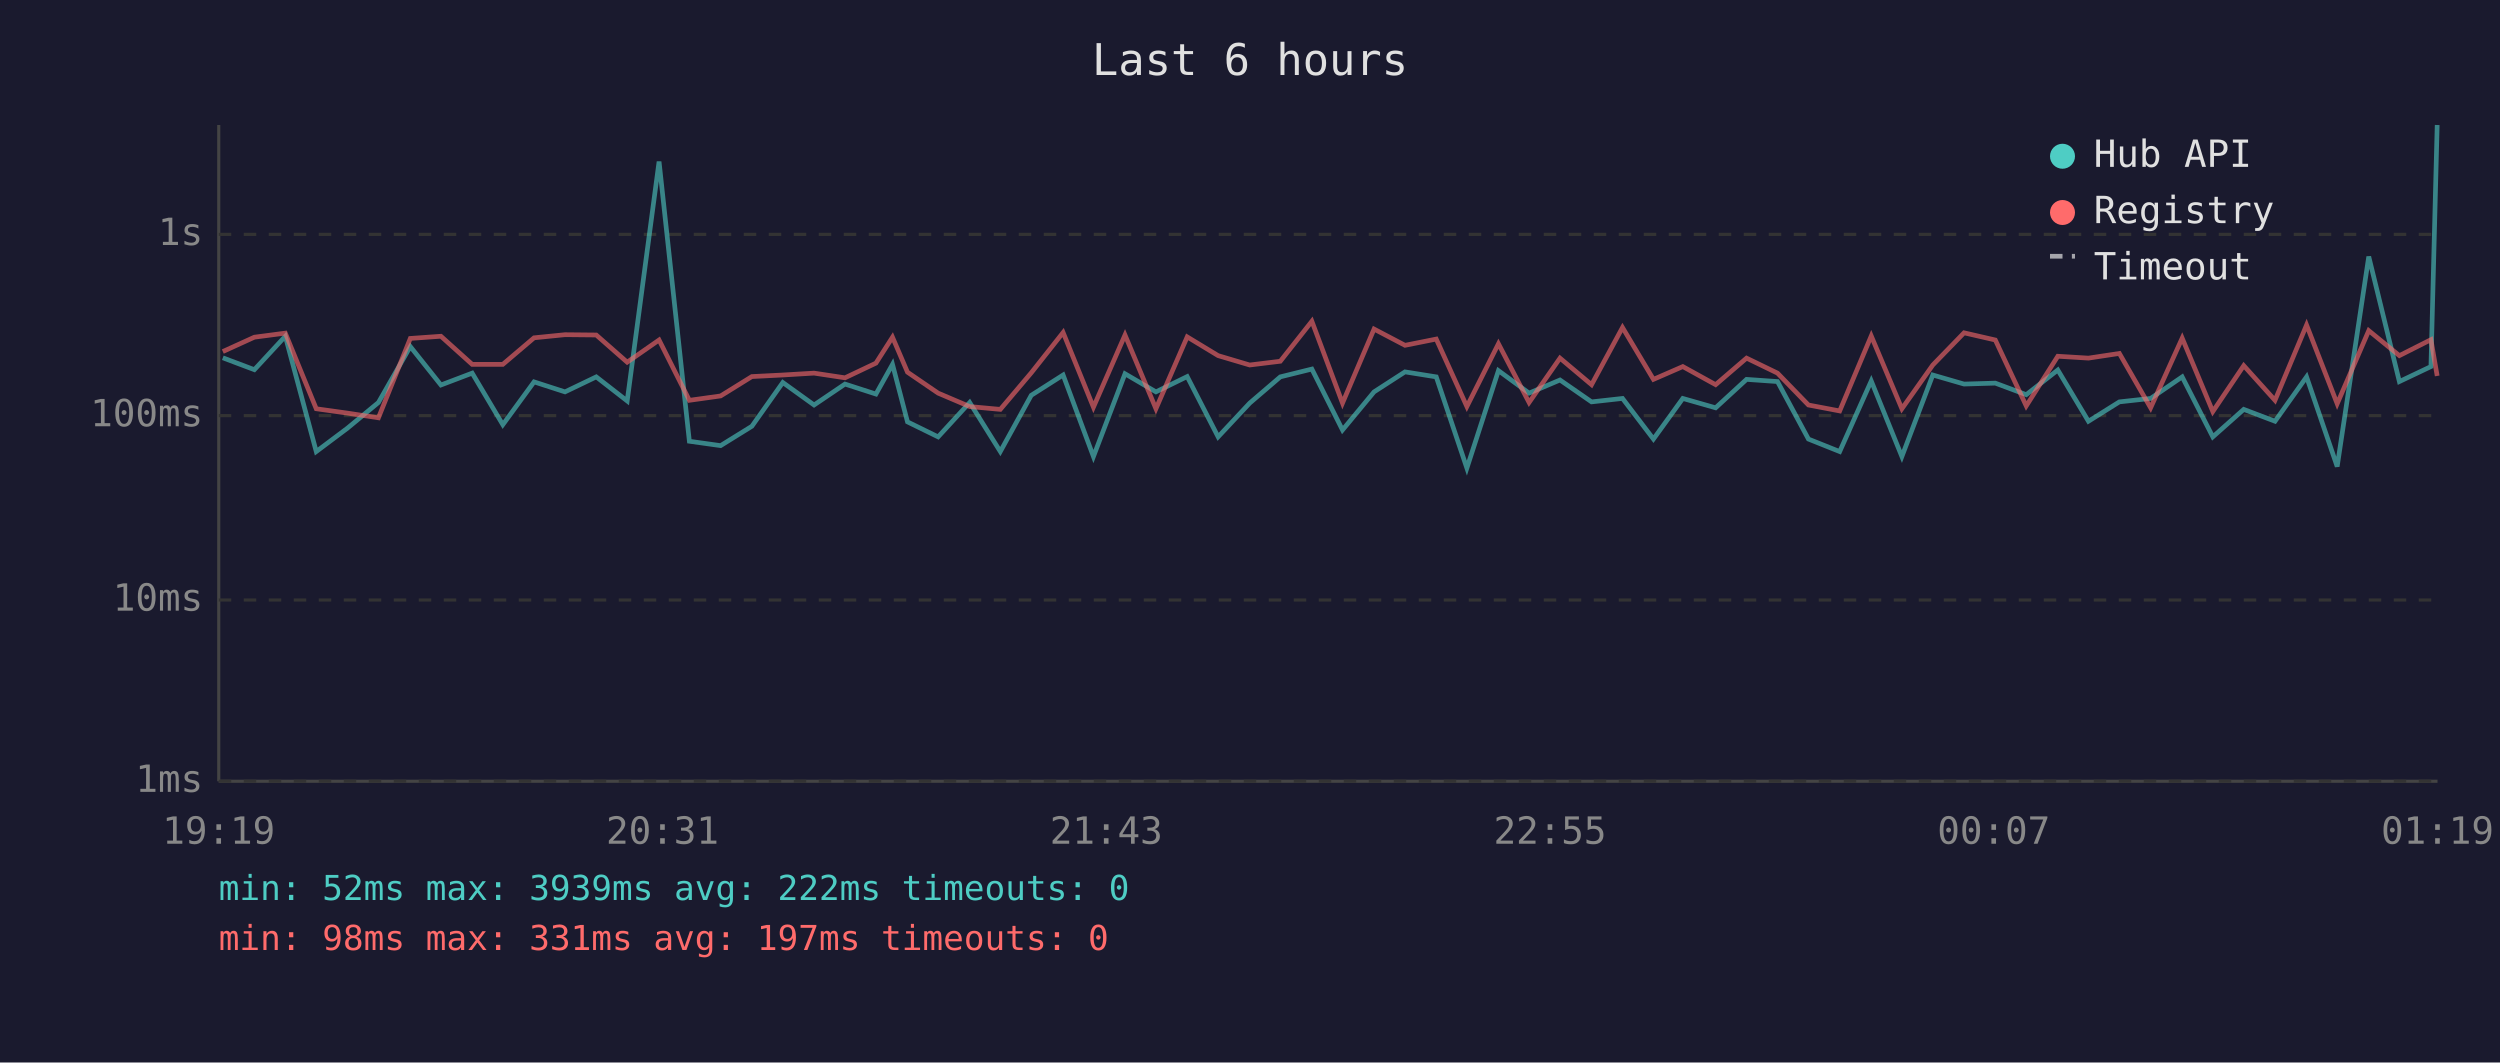
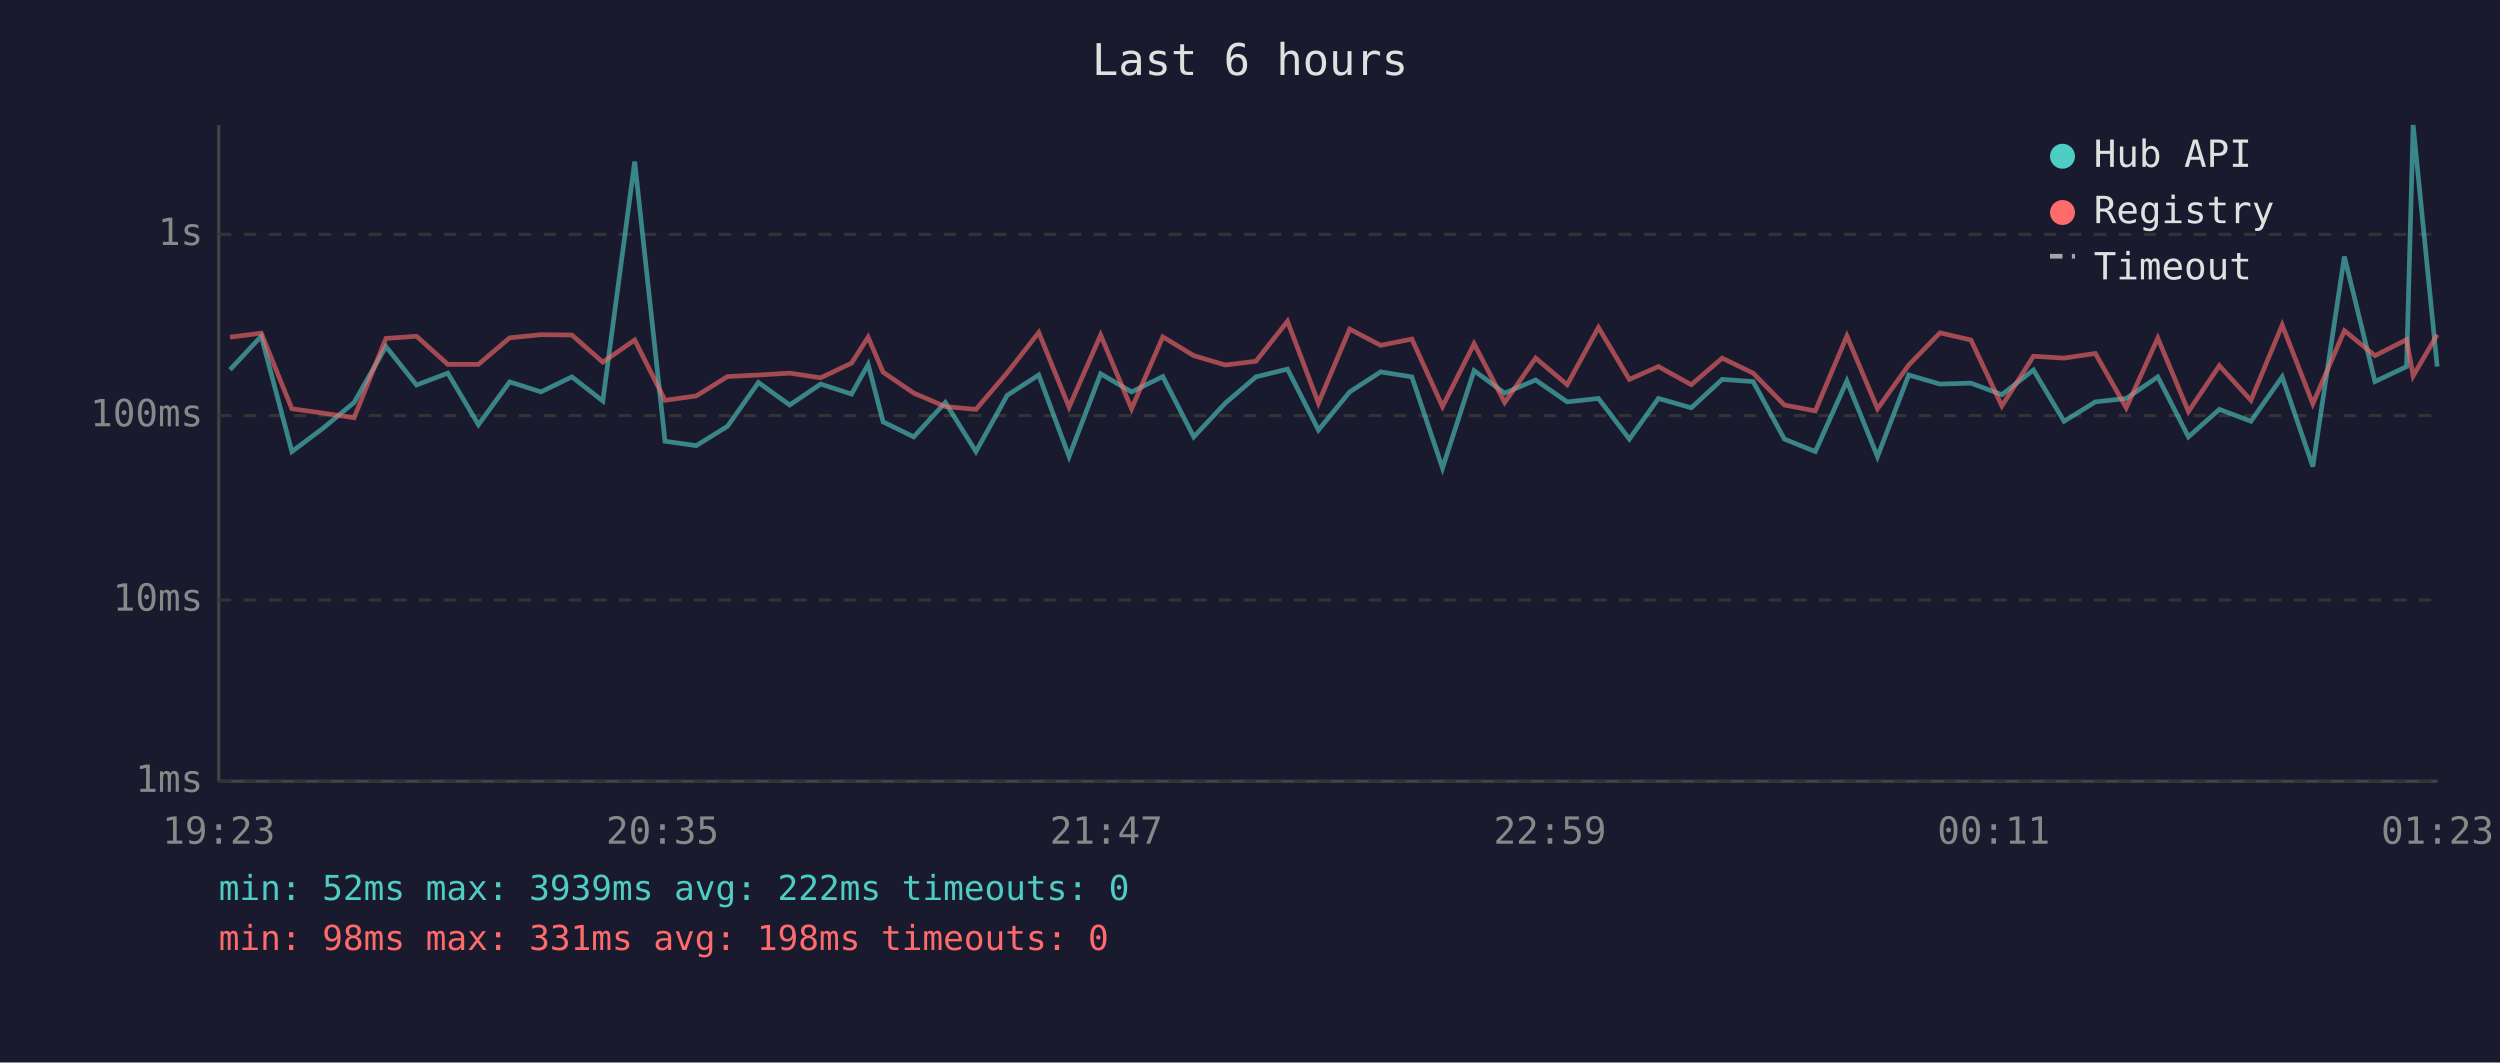
<svg xmlns="http://www.w3.org/2000/svg" viewBox="0 0 800 340" font-family="monospace" font-size="12">
  <rect width="800" height="340" fill="#1a1a2e" />
  <text x="400" y="24" fill="#e0e0e0" font-size="14" text-anchor="middle">Last 6 hours</text>
  <line x1="70" y1="40" x2="70" y2="250" stroke="#444" stroke-width="1" />
  <line x1="70" y1="250" x2="780" y2="250" stroke="#444" stroke-width="1" />
  <line x1="70" y1="250" x2="780" y2="250" stroke="#333" stroke-width="1" stroke-dasharray="4" />
  <text x="65" y="250" fill="#888" text-anchor="end" dominant-baseline="middle">1ms</text>
  <line x1="70" y1="192" x2="780" y2="192" stroke="#333" stroke-width="1" stroke-dasharray="4" />
  <text x="65" y="192" fill="#888" text-anchor="end" dominant-baseline="middle">10ms</text>
  <line x1="70" y1="133" x2="780" y2="133" stroke="#333" stroke-width="1" stroke-dasharray="4" />
  <text x="65" y="133" fill="#888" text-anchor="end" dominant-baseline="middle">100ms</text>
  <line x1="70" y1="75" x2="780" y2="75" stroke="#333" stroke-width="1" stroke-dasharray="4" />
  <text x="65" y="75" fill="#888" text-anchor="end" dominant-baseline="middle">1s</text>
-   <text x="70" y="270" fill="#888" text-anchor="middle">19:19</text>
-   <text x="212" y="270" fill="#888" text-anchor="middle">20:31</text>
-   <text x="354" y="270" fill="#888" text-anchor="middle">21:43</text>
-   <text x="496" y="270" fill="#888" text-anchor="middle">22:55</text>
-   <text x="638" y="270" fill="#888" text-anchor="middle">00:07</text>
-   <text x="780" y="270" fill="#888" text-anchor="middle">01:19</text>
-   <polyline points="71.3,114.5 81.4,118.3 91.3,107.6 101.2,144.5 111.2,137.0 121.1,128.8 131.3,110.9 141.1,123.2 151.1,119.4 160.9,135.9 170.9,122.2 180.8,125.4 190.8,120.6 200.7,128.3 210.9,51.7 220.6,141.2 230.6,142.6 240.6,136.4 250.5,122.4 260.5,129.6 270.4,122.9 280.3,126.1 285.6,116.6 290.4,135.0 300.2,139.8 310.3,128.8 320.1,144.5 330.0,126.5 340.2,120.0 349.9,146.1 360.0,119.6 369.9,125.4 379.9,120.5 389.8,139.8 399.9,129.0 409.7,120.6 419.8,118.1 429.6,137.6 439.7,125.4 449.6,119.0 459.6,120.6 469.4,149.8 479.5,118.6 489.3,125.8 499.2,121.6 509.3,128.6 519.2,127.5 529.1,140.5 538.5,127.5 549.0,130.5 558.9,121.4 568.8,122.1 578.7,140.5 588.7,144.5 598.8,121.9 608.6,146.1 618.5,120.0 628.5,122.9 638.5,122.6 648.4,126.3 658.5,118.4 668.3,134.8 678.2,128.6 688.2,127.5 698.3,120.6 708.1,139.8 718.0,131.0 728.0,134.8 738.1,120.6 747.9,149.3 758.0,82.1 767.8,122.1 777.9,117.3 779.9,40.0" fill="none" stroke="#4ecdc4" stroke-width="1.5" opacity="0.6" />
-   <polyline points="71.3,112.5 81.4,107.9 91.3,106.6 101.2,130.8 111.2,132.2 121.1,133.7 131.3,108.3 141.1,107.6 151.1,116.6 160.9,116.6 170.9,108.1 180.8,107.1 190.8,107.2 200.7,115.9 210.9,108.8 220.6,128.1 230.6,126.7 240.6,120.5 250.5,120.0 260.5,119.4 270.4,120.9 280.3,116.2 285.6,107.9 290.4,119.1 300.2,125.8 310.3,130.1 320.1,131.0 330.0,119.3 340.2,106.4 349.9,130.3 360.0,107.2 369.9,130.8 379.9,107.8 389.8,113.8 399.9,116.8 409.7,115.6 419.8,102.8 429.6,129.0 439.7,105.3 449.6,110.5 459.6,108.5 469.4,130.1 479.5,110.0 489.3,128.8 499.2,114.6 509.3,123.1 519.2,104.8 529.1,121.4 538.5,117.3 549.0,123.1 558.9,114.6 568.8,119.4 578.7,129.6 588.7,131.5 598.8,107.5 608.6,130.8 618.5,116.8 628.5,106.5 638.5,108.8 648.4,129.9 658.5,114.0 668.3,114.6 678.2,113.1 688.2,130.5 698.3,108.2 708.1,131.7 718.0,117.0 728.0,128.1 738.1,104.0 747.9,129.2 758.0,105.8 767.8,113.8 777.9,108.7 779.9,120.3" fill="none" stroke="#ff6b6b" stroke-width="1.5" opacity="0.6" />
+   <text x="70" y="270" fill="#888" text-anchor="middle">19:23</text>
+   <text x="212" y="270" fill="#888" text-anchor="middle">20:35</text>
+   <text x="354" y="270" fill="#888" text-anchor="middle">21:47</text>
+   <text x="496" y="270" fill="#888" text-anchor="middle">22:59</text>
+   <text x="638" y="270" fill="#888" text-anchor="middle">00:11</text>
+   <text x="780" y="270" fill="#888" text-anchor="middle">01:23</text>
+   <polyline points="73.6,118.3 83.6,107.6 93.4,144.5 103.4,137.0 113.3,128.8 123.5,110.9 133.3,123.2 143.3,119.4 153.1,135.9 163.1,122.2 173.1,125.4 183.0,120.6 192.9,128.3 203.1,51.7 212.8,141.2 222.8,142.6 232.8,136.4 242.7,122.4 252.7,129.6 262.6,122.9 272.5,126.1 277.8,116.6 282.6,135.0 292.4,139.8 302.5,128.8 312.3,144.5 322.3,126.5 332.4,120.0 342.1,146.1 352.2,119.6 362.1,125.4 372.1,120.5 382.0,139.8 392.1,129.0 401.9,120.6 412.0,118.1 421.9,137.6 431.9,125.4 441.8,119.0 451.8,120.6 461.6,149.8 471.7,118.6 481.5,125.8 491.4,121.6 501.5,128.6 511.5,127.5 521.4,140.5 530.7,127.5 541.2,130.5 551.1,121.4 561.0,122.1 571.0,140.5 580.9,144.5 591.0,121.9 600.8,146.1 610.8,120.0 620.8,122.9 630.7,122.6 640.6,126.3 650.7,118.4 660.5,134.8 670.5,128.6 680.4,127.5 690.5,120.6 700.3,139.8 710.2,131.0 720.3,134.8 730.3,120.6 740.1,149.3 750.2,82.1 760.0,122.1 770.1,117.3 772.2,40.0 779.9,117.3" fill="none" stroke="#4ecdc4" stroke-width="1.5" opacity="0.6" />
+   <polyline points="73.6,107.9 83.6,106.6 93.4,130.8 103.4,132.2 113.3,133.7 123.5,108.3 133.3,107.6 143.3,116.6 153.1,116.6 163.1,108.1 173.1,107.1 183.0,107.2 192.9,115.9 203.1,108.8 212.8,128.1 222.8,126.7 232.8,120.5 242.7,120.0 252.7,119.4 262.6,120.9 272.5,116.2 277.8,107.9 282.6,119.1 292.4,125.8 302.5,130.1 312.3,131.0 322.3,119.3 332.4,106.4 342.1,130.3 352.2,107.2 362.1,130.8 372.1,107.8 382.0,113.8 392.1,116.8 401.9,115.6 412.0,102.8 421.9,129.0 431.9,105.3 441.8,110.5 451.8,108.5 461.6,130.1 471.7,110.0 481.5,128.8 491.4,114.6 501.5,123.1 511.5,104.8 521.4,121.4 530.7,117.3 541.2,123.1 551.1,114.6 561.0,119.4 571.0,129.6 580.9,131.5 591.0,107.5 600.8,130.8 610.8,116.8 620.8,106.5 630.7,108.8 640.6,129.9 650.7,114.0 660.5,114.6 670.5,113.1 680.4,130.5 690.5,108.2 700.3,131.7 710.2,117.0 720.3,128.1 730.3,104.0 740.1,129.2 750.2,105.8 760.0,113.8 770.1,108.7 772.2,120.3 779.9,107.1" fill="none" stroke="#ff6b6b" stroke-width="1.5" opacity="0.6" />
  <circle cx="660" cy="50" r="4" fill="#4ecdc4" />
  <text x="670" y="50" fill="#e0e0e0" dominant-baseline="middle">Hub API</text>
  <circle cx="660" cy="68" r="4" fill="#ff6b6b" />
  <text x="670" y="68" fill="#e0e0e0" dominant-baseline="middle">Registry</text>
  <line x1="656" y1="82" x2="664" y2="82" stroke="#e0e0e0" stroke-width="1.5" stroke-dasharray="4,3" opacity="0.7" />
  <text x="670" y="86" fill="#e0e0e0" dominant-baseline="middle">Timeout</text>
  <text x="70" y="288" fill="#4ecdc4" font-size="11">min: 52ms  max: 3939ms  avg: 222ms  timeouts: 0</text>
-   <text x="70" y="304" fill="#ff6b6b" font-size="11">min: 98ms  max: 331ms  avg: 197ms  timeouts: 0</text>
+   <text x="70" y="304" fill="#ff6b6b" font-size="11">min: 98ms  max: 331ms  avg: 198ms  timeouts: 0</text>
</svg>
